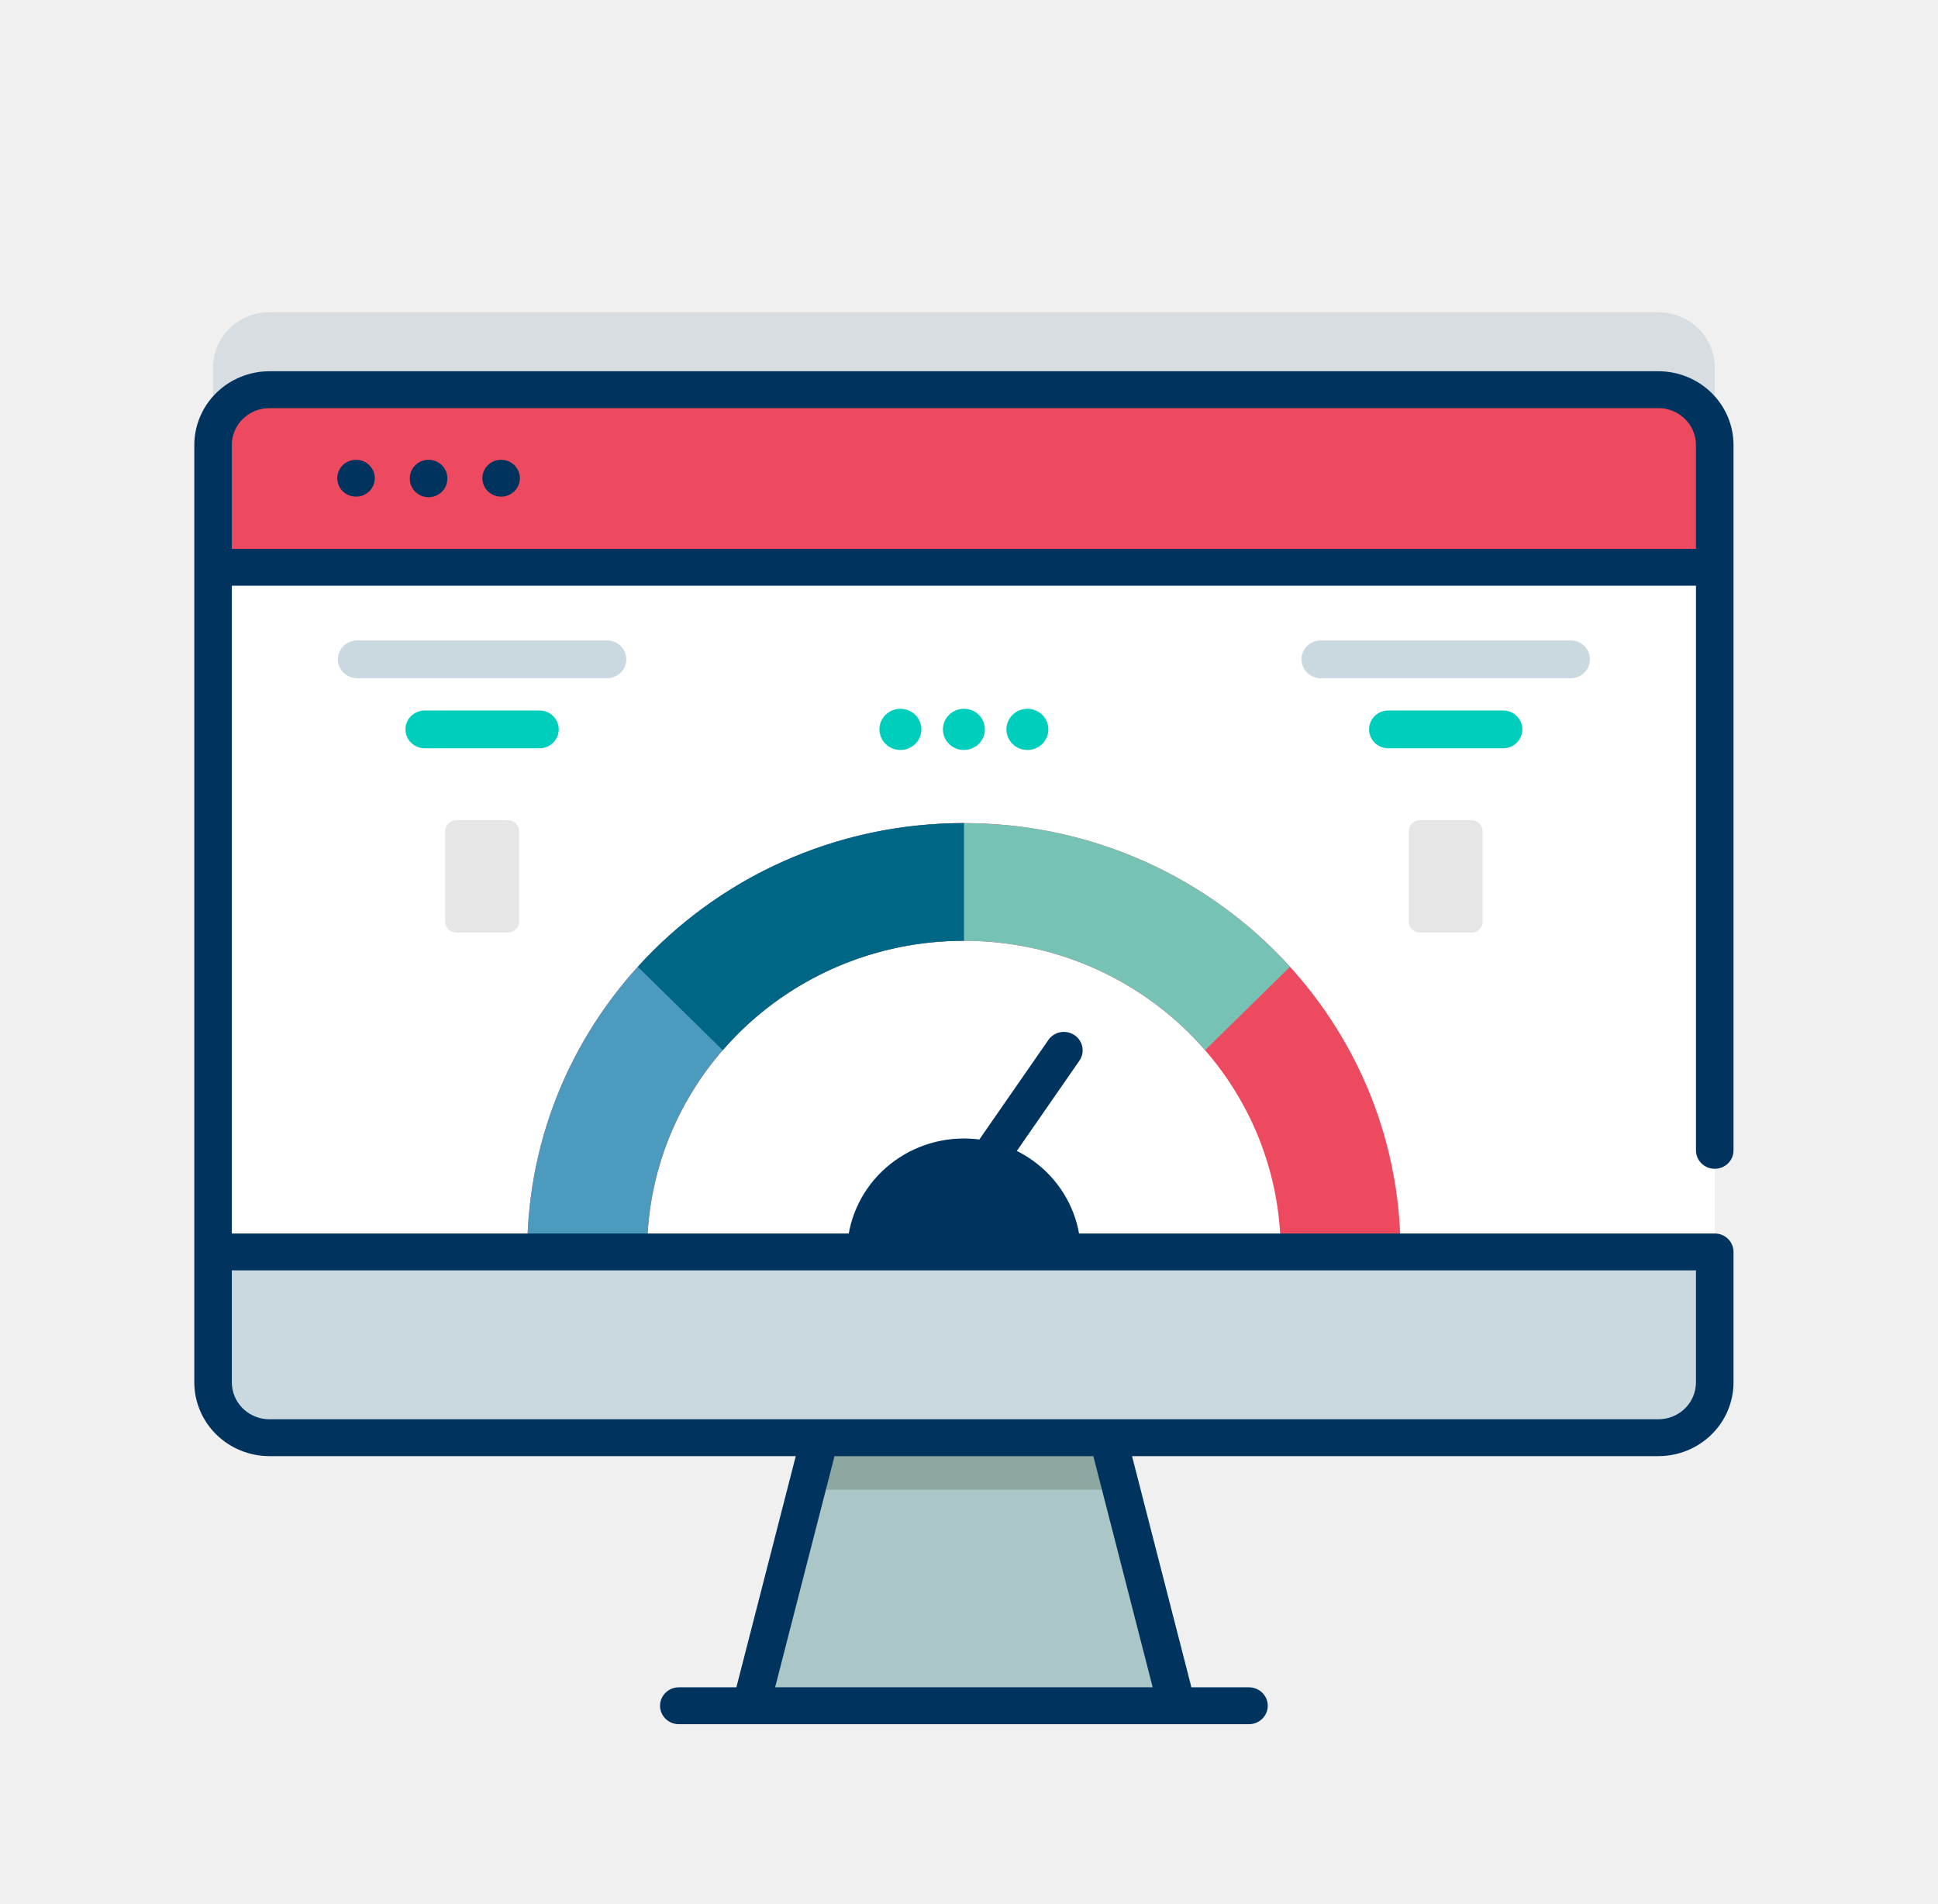
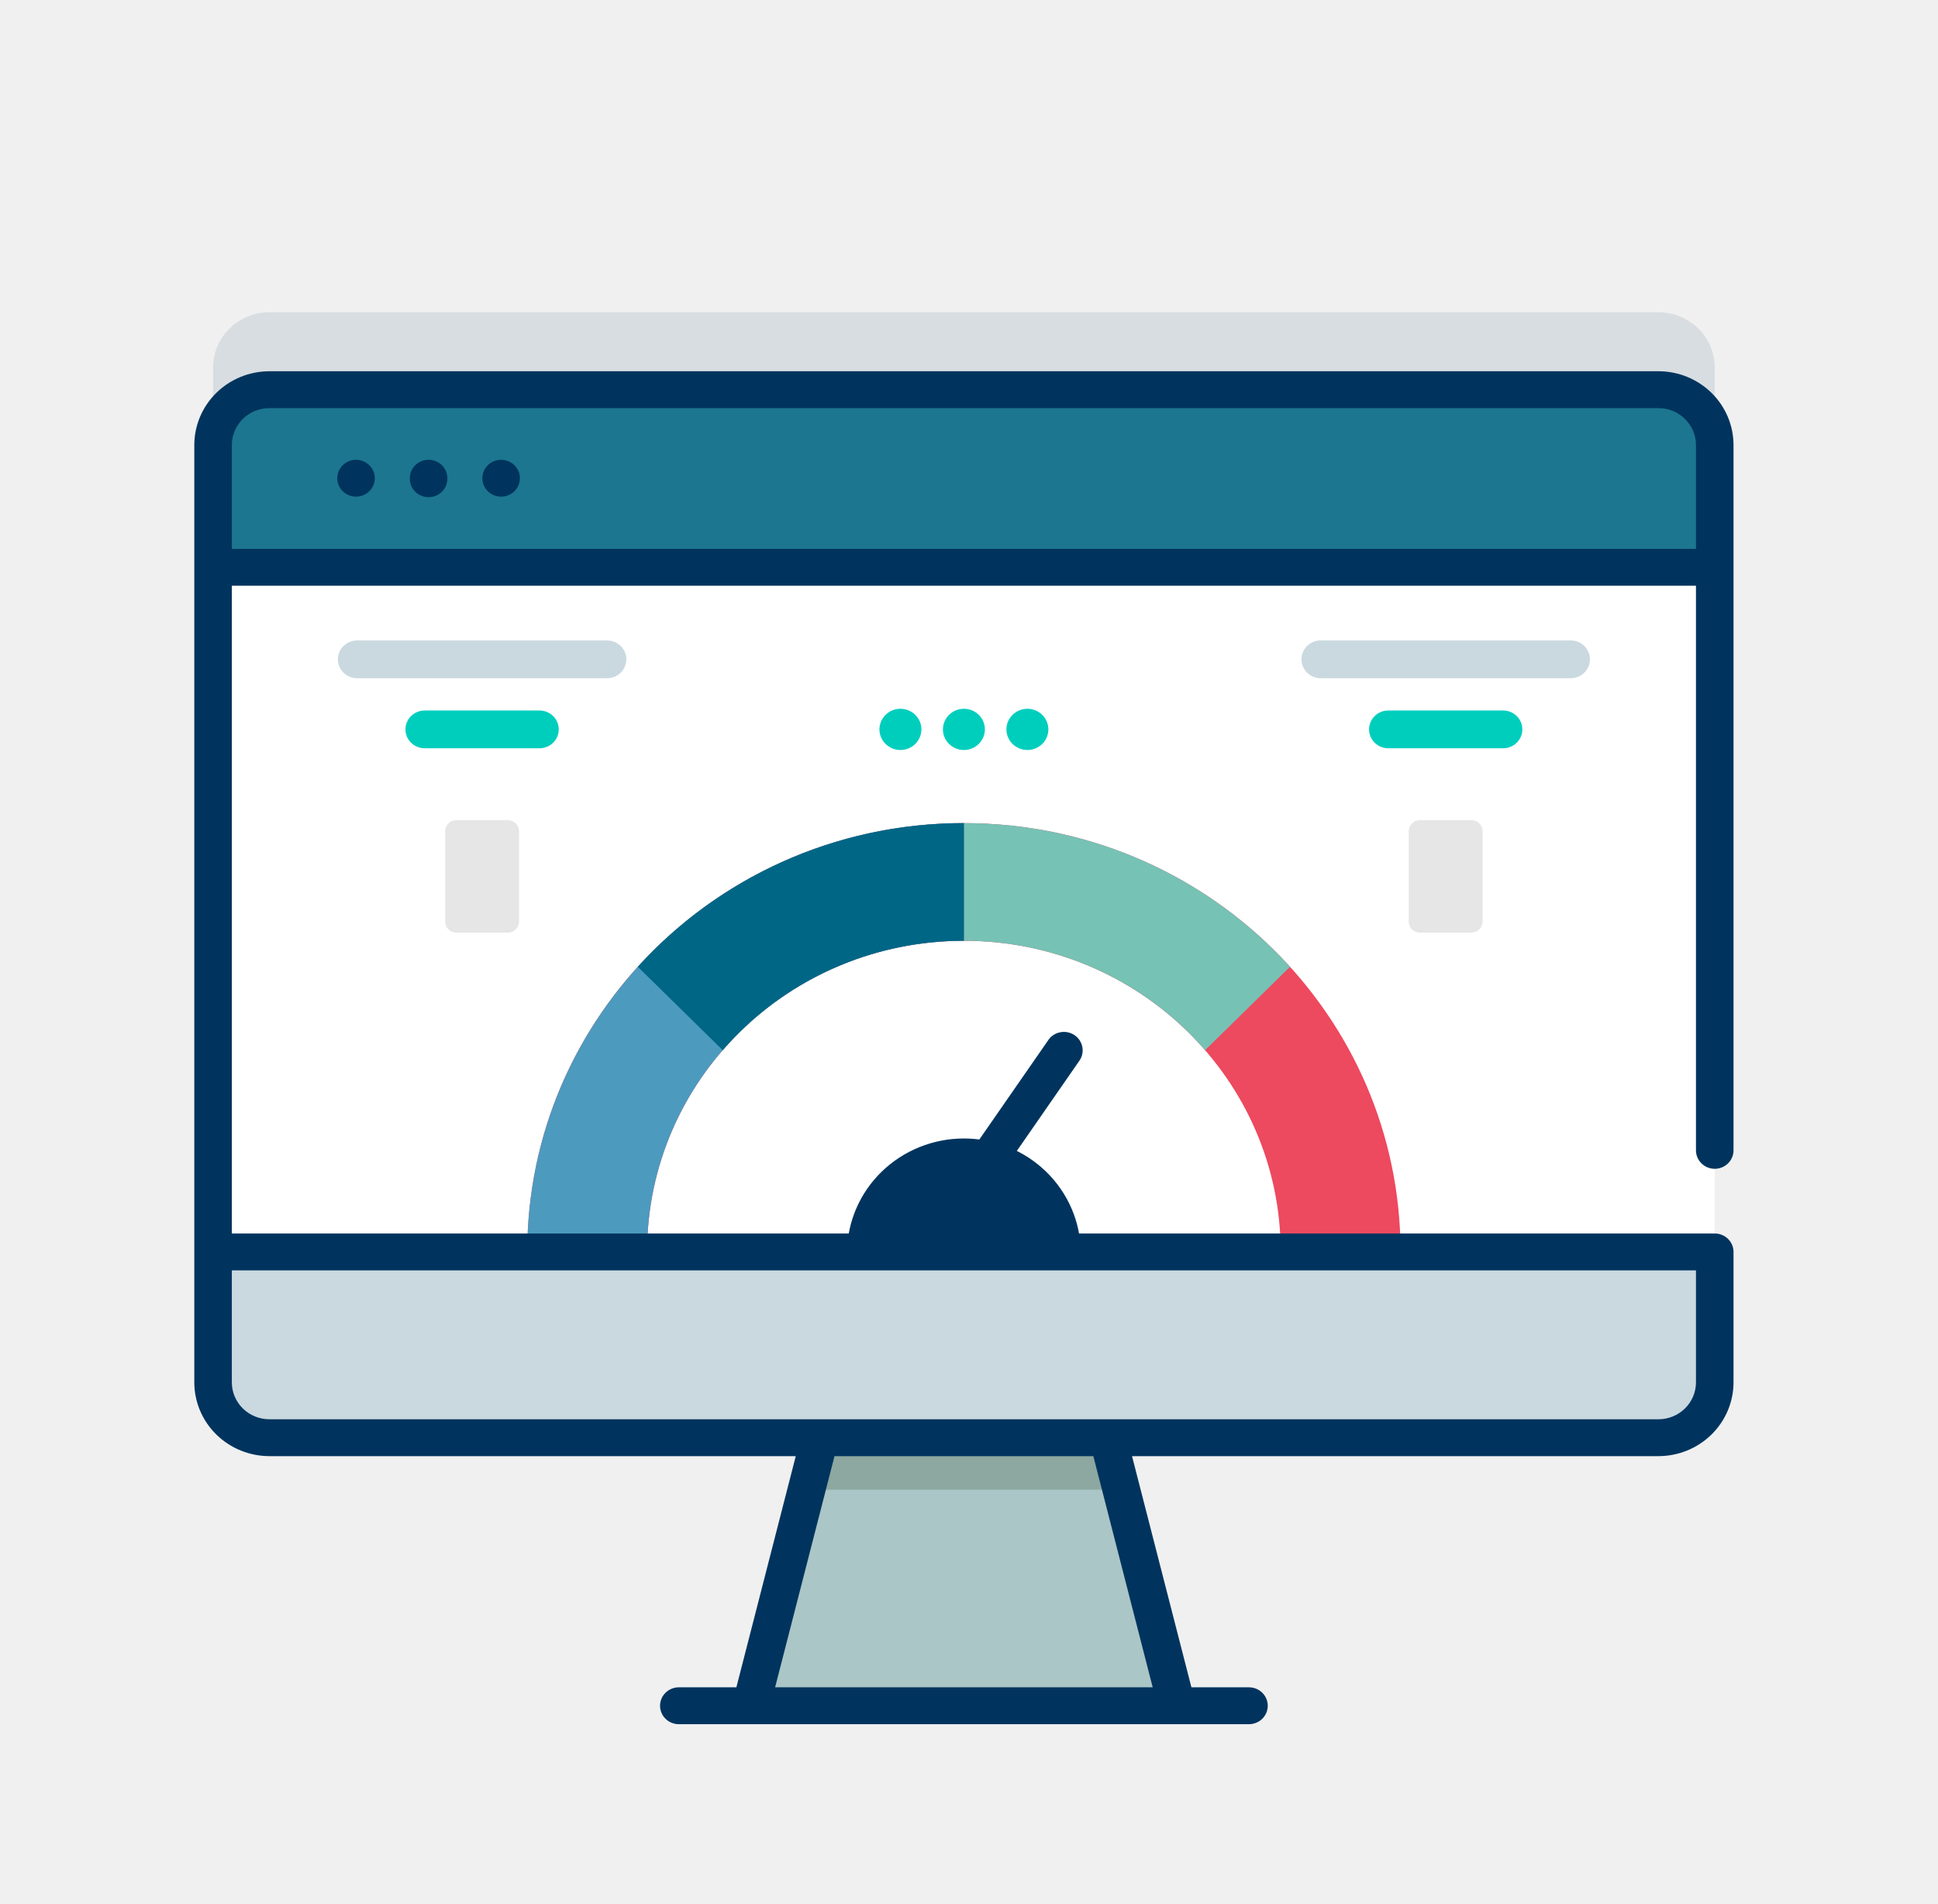
<svg xmlns="http://www.w3.org/2000/svg" width="779" height="765" viewBox="0 0 779 765" fill="none">
  <path opacity="0.1" d="M689.259 147.738V524.517C689.258 530.412 686.873 536.065 682.629 540.233C678.385 544.402 672.63 546.746 666.628 546.749H108.274C102.272 546.746 96.516 544.402 92.273 540.233C88.029 536.065 85.644 530.412 85.643 524.517V147.745C85.644 141.851 88.029 136.198 92.273 132.029C96.516 127.861 102.272 125.517 108.274 125.513H666.628C672.63 125.517 678.385 127.861 682.629 132.029C686.873 136.198 689.258 141.851 689.259 147.745V147.738Z" fill="#00345E" />
  <path d="M473.029 685.613H301.873L336.101 552.383H438.801L473.029 685.613Z" fill="#ABC6C6" />
  <path d="M450.723 598.769H324.179L336.101 552.383H438.8L450.723 598.769Z" fill="#8CA8A0" />
  <path d="M689.259 178.864V555.643C689.258 561.537 686.873 567.19 682.629 571.359C678.385 575.527 672.63 577.871 666.628 577.875H108.274C102.272 577.871 96.516 575.527 92.273 571.359C88.029 567.19 85.644 561.537 85.643 555.643V178.864C85.644 172.969 88.029 167.317 92.273 163.148C96.516 158.979 102.272 156.636 108.274 156.632H666.628C672.63 156.636 678.385 158.979 682.629 163.148C686.873 167.317 689.258 172.969 689.259 178.864Z" fill="white" />
  <path d="M340.464 503.19C340.612 491.049 345.628 479.453 354.423 470.919C363.219 462.384 375.086 457.598 387.451 457.598C399.816 457.598 411.682 462.384 420.478 470.919C429.274 479.453 434.29 491.049 434.438 503.19H340.464Z" fill="#00345E" />
-   <path d="M689.259 228.016V178.857C689.256 172.964 686.87 167.314 682.626 163.148C678.383 158.982 672.628 156.64 666.628 156.639H108.274C102.274 156.64 96.519 158.982 92.276 163.148C88.032 167.314 85.646 172.964 85.643 178.857V228.016H689.259Z" fill="#ED495F" />
+   <path d="M689.259 228.016V178.857C689.256 172.964 686.87 167.314 682.626 163.148C678.383 158.982 672.628 156.64 666.628 156.639H108.274C102.274 156.64 96.519 158.982 92.276 163.148C88.032 167.314 85.646 172.964 85.643 178.857V228.016H689.259Z" fill="#1C768F" />
  <path d="M85.642 503.19V555.636C85.642 561.531 88.027 567.185 92.271 571.354C96.515 575.523 102.271 577.866 108.274 577.867H666.628C672.631 577.866 678.387 575.523 682.631 571.354C686.875 567.185 689.259 561.531 689.259 555.636V503.19H85.636H85.642Z" fill="#CAD9E0" />
  <path d="M514.79 503.19C514.79 434.128 457.781 378.136 387.454 378.136C317.121 378.136 260.105 434.128 260.105 503.197H211.942C211.942 408.004 290.52 330.839 387.454 330.839C484.389 330.839 562.967 408.004 562.967 503.197H514.79V503.19Z" fill="#ED495F" />
  <path d="M387.448 378.136C317.121 378.136 260.105 434.128 260.105 503.197H211.942C211.942 408.004 290.52 330.839 387.454 330.839V378.136H387.448Z" fill="#4D9ABF" />
  <path d="M518.529 388.594L484.389 422.121C472.453 408.316 457.599 397.23 440.859 389.633C424.119 382.036 405.895 378.111 387.454 378.13V330.833C439.573 330.833 486.401 353.151 518.529 388.594Z" fill="#76C2B5" />
  <path d="M387.454 330.833V378.13C369.013 378.109 350.788 382.033 334.047 389.629C317.306 397.224 302.45 408.31 290.513 422.114L256.372 388.594C288.501 353.151 335.329 330.833 387.447 330.833H387.454Z" fill="#006686" />
  <path d="M383.417 472.331L383.627 472.464L381.216 475.95C380.139 477.574 379.753 479.549 380.141 481.449C380.53 483.35 381.661 485.025 383.292 486.117C384.923 487.208 386.925 487.628 388.868 487.287C390.812 486.946 392.541 485.87 393.686 484.291L396.098 480.812L396.308 480.945C397.961 481.927 399.935 482.249 401.822 481.845C403.71 481.441 405.368 480.342 406.456 478.775C407.544 477.207 407.979 475.29 407.671 473.417C407.364 471.544 406.337 469.858 404.802 468.705L404.599 468.559L434.018 426.131C435.064 424.508 435.426 422.548 435.029 420.667C434.632 418.786 433.507 417.129 431.89 416.047C430.273 414.965 428.292 414.542 426.364 414.867C424.435 415.192 422.711 416.24 421.554 417.79L392.122 460.217L391.918 460.084C391.101 459.532 390.18 459.145 389.209 458.944C388.239 458.744 387.237 458.734 386.262 458.915C385.288 459.096 384.359 459.465 383.53 460C382.701 460.535 381.988 461.226 381.432 462.033C380.874 462.838 380.483 463.742 380.282 464.695C380.08 465.648 380.071 466.631 380.256 467.587C380.441 468.543 380.816 469.454 381.359 470.268C381.903 471.082 382.605 471.783 383.424 472.331H383.417Z" fill="#00345E" />
  <path d="M244.03 272.606H143.546C141.495 272.606 139.528 271.806 138.078 270.382C136.628 268.958 135.814 267.027 135.814 265.013C135.814 262.999 136.628 261.067 138.078 259.643C139.528 258.219 141.495 257.419 143.546 257.419H244.03C246.081 257.419 248.048 258.219 249.498 259.643C250.948 261.067 251.763 262.999 251.763 265.013C251.763 267.027 250.948 268.958 249.498 270.382C248.048 271.806 246.081 272.606 244.03 272.606Z" fill="#CAD9E0" />
  <path d="M216.867 300.758H170.709C168.66 300.758 166.694 299.959 165.244 298.535C163.795 297.112 162.98 295.181 162.98 293.168C162.98 291.155 163.795 289.225 165.244 287.801C166.694 286.378 168.66 285.578 170.709 285.578H216.867C218.917 285.578 220.883 286.378 222.332 287.801C223.782 289.225 224.596 291.155 224.596 293.168C224.596 295.181 223.782 297.112 222.332 298.535C220.883 299.959 218.917 300.758 216.867 300.758Z" fill="#00CEBD" />
  <path d="M631.356 272.606H530.872C528.821 272.606 526.854 271.806 525.404 270.382C523.954 268.958 523.139 267.027 523.139 265.013C523.139 262.999 523.954 261.067 525.404 259.643C526.854 258.219 528.821 257.419 530.872 257.419H631.356C633.407 257.419 635.373 258.219 636.824 259.643C638.274 261.067 639.088 262.999 639.088 265.013C639.088 267.027 638.274 268.958 636.824 270.382C635.373 271.806 633.407 272.606 631.356 272.606Z" fill="#CAD9E0" />
  <path d="M604.192 300.758H558.035C555.985 300.758 554.019 299.959 552.57 298.535C551.12 297.112 550.306 295.181 550.306 293.168C550.306 291.155 551.12 289.225 552.57 287.801C554.019 286.378 555.985 285.578 558.035 285.578H604.192C606.242 285.578 608.208 286.378 609.658 287.801C611.107 289.225 611.922 291.155 611.922 293.168C611.922 295.181 611.107 297.112 609.658 298.535C608.208 299.959 606.242 300.758 604.192 300.758Z" fill="#00CEBD" />
  <path d="M204.118 374.857H183.458C180.951 374.857 178.933 372.861 178.933 370.413V334.106C178.933 331.644 180.958 329.655 183.458 329.655H204.118C206.624 329.655 208.65 331.651 208.65 334.106V370.413C208.65 372.868 206.618 374.857 204.118 374.857ZM591.444 374.857H570.783C568.277 374.857 566.252 372.861 566.252 370.413V334.106C566.252 331.644 568.284 329.655 570.783 329.655H591.444C593.95 329.655 595.969 331.651 595.969 334.106V370.413C595.969 372.868 593.943 374.857 591.444 374.857Z" fill="#E6E6E6" />
  <path d="M412.972 301.45C415.208 301.45 417.353 300.578 418.935 299.024C420.517 297.471 421.405 295.365 421.405 293.168C421.405 290.972 420.517 288.865 418.935 287.312C417.353 285.759 415.208 284.886 412.972 284.886C410.735 284.886 408.59 285.759 407.008 287.312C405.427 288.865 404.538 290.972 404.538 293.168C404.538 295.365 405.427 297.471 407.008 299.024C408.59 300.578 410.735 301.45 412.972 301.45ZM387.454 301.45C389.691 301.45 391.836 300.578 393.418 299.024C394.999 297.471 395.888 295.365 395.888 293.168C395.888 290.972 394.999 288.865 393.418 287.312C391.836 285.759 389.691 284.886 387.454 284.886C385.218 284.886 383.072 285.759 381.491 287.312C379.909 288.865 379.021 290.972 379.021 293.168C379.021 295.365 379.909 297.471 381.491 299.024C383.072 300.578 385.218 301.45 387.454 301.45ZM361.93 301.45C364.167 301.45 366.312 300.578 367.894 299.024C369.475 297.471 370.364 295.365 370.364 293.168C370.364 290.972 369.475 288.865 367.894 287.312C366.312 285.759 364.167 284.886 361.93 284.886C359.693 284.886 357.548 285.759 355.967 287.312C354.385 288.865 353.497 290.972 353.497 293.168C353.497 295.365 354.385 297.471 355.967 299.024C357.548 300.578 359.693 301.45 361.93 301.45Z" fill="#00CEBD" />
  <path d="M143.112 184.811C138.94 184.811 135.566 188.13 135.566 192.221V192.434C135.625 194.36 136.446 196.188 137.854 197.53C139.262 198.872 141.147 199.622 143.109 199.622C145.071 199.622 146.956 198.872 148.364 197.53C149.773 196.188 150.593 194.36 150.652 192.434V192.221C150.652 188.13 147.278 184.811 143.112 184.811ZM172.274 184.811C168.108 184.811 164.728 188.13 164.728 192.221V192.434C164.728 194.399 165.523 196.284 166.938 197.674C168.353 199.064 170.273 199.844 172.274 199.844C174.275 199.844 176.195 199.064 177.61 197.674C179.025 196.284 179.82 194.399 179.82 192.434V192.221C179.82 188.13 176.433 184.811 172.274 184.811ZM201.429 184.811C197.263 184.811 193.89 188.13 193.89 192.221V192.434C193.948 194.36 194.769 196.188 196.177 197.53C197.585 198.872 199.47 199.622 201.432 199.622C203.395 199.622 205.28 198.872 206.688 197.53C208.096 196.188 208.916 194.36 208.975 192.434V192.221C208.975 188.13 205.602 184.811 201.429 184.811Z" fill="#00345E" />
  <path d="M666.621 149.222H108.281C100.279 149.231 92.608 152.357 86.95 157.914C81.292 163.471 78.111 171.006 78.103 178.864V555.643C78.112 563.5 81.295 571.033 86.952 576.589C92.61 582.144 100.28 585.27 108.281 585.278H319.864L295.993 678.196H272.86C270.859 678.196 268.939 678.977 267.524 680.366C266.109 681.756 265.314 683.641 265.314 685.606C265.314 687.572 266.109 689.457 267.524 690.846C268.939 692.236 270.859 693.017 272.86 693.017H502.042C504.043 693.017 505.963 692.236 507.378 690.846C508.793 689.457 509.588 687.572 509.588 685.606C509.588 683.641 508.793 681.756 507.378 680.366C505.963 678.977 504.043 678.196 502.042 678.196H478.902L455.031 585.278H666.628C674.63 585.27 682.301 582.144 687.959 576.586C693.617 571.029 696.798 563.495 696.806 555.636V503.191C696.806 499.099 693.425 495.787 689.259 495.787C689.117 495.787 688.982 495.82 688.846 495.827C688.704 495.82 688.568 495.787 688.426 495.787H93.189V235.421H681.713V462.373C681.713 464.338 682.508 466.223 683.924 467.613C685.339 469.003 687.258 469.783 689.259 469.783C691.261 469.783 693.18 469.003 694.595 467.613C696.011 466.223 696.806 464.338 696.806 462.373V178.857C696.798 170.999 693.617 163.464 687.959 157.907C682.301 152.35 674.63 149.224 666.628 149.215L666.621 149.222ZM463.336 678.196H311.566L335.438 585.278H439.478L463.336 678.189V678.196ZM681.713 510.601V555.636C681.71 559.565 680.119 563.332 677.291 566.11C674.463 568.889 670.628 570.452 666.628 570.457H108.274C104.274 570.452 100.439 568.889 97.611 566.11C94.783 563.332 93.193 559.565 93.189 555.636V510.601H681.713ZM93.189 220.613V178.864C93.189 170.688 99.956 164.043 108.274 164.043H666.628C674.946 164.043 681.713 170.695 681.713 178.864V220.606H93.189V220.613Z" fill="#00345E" />
</svg>
